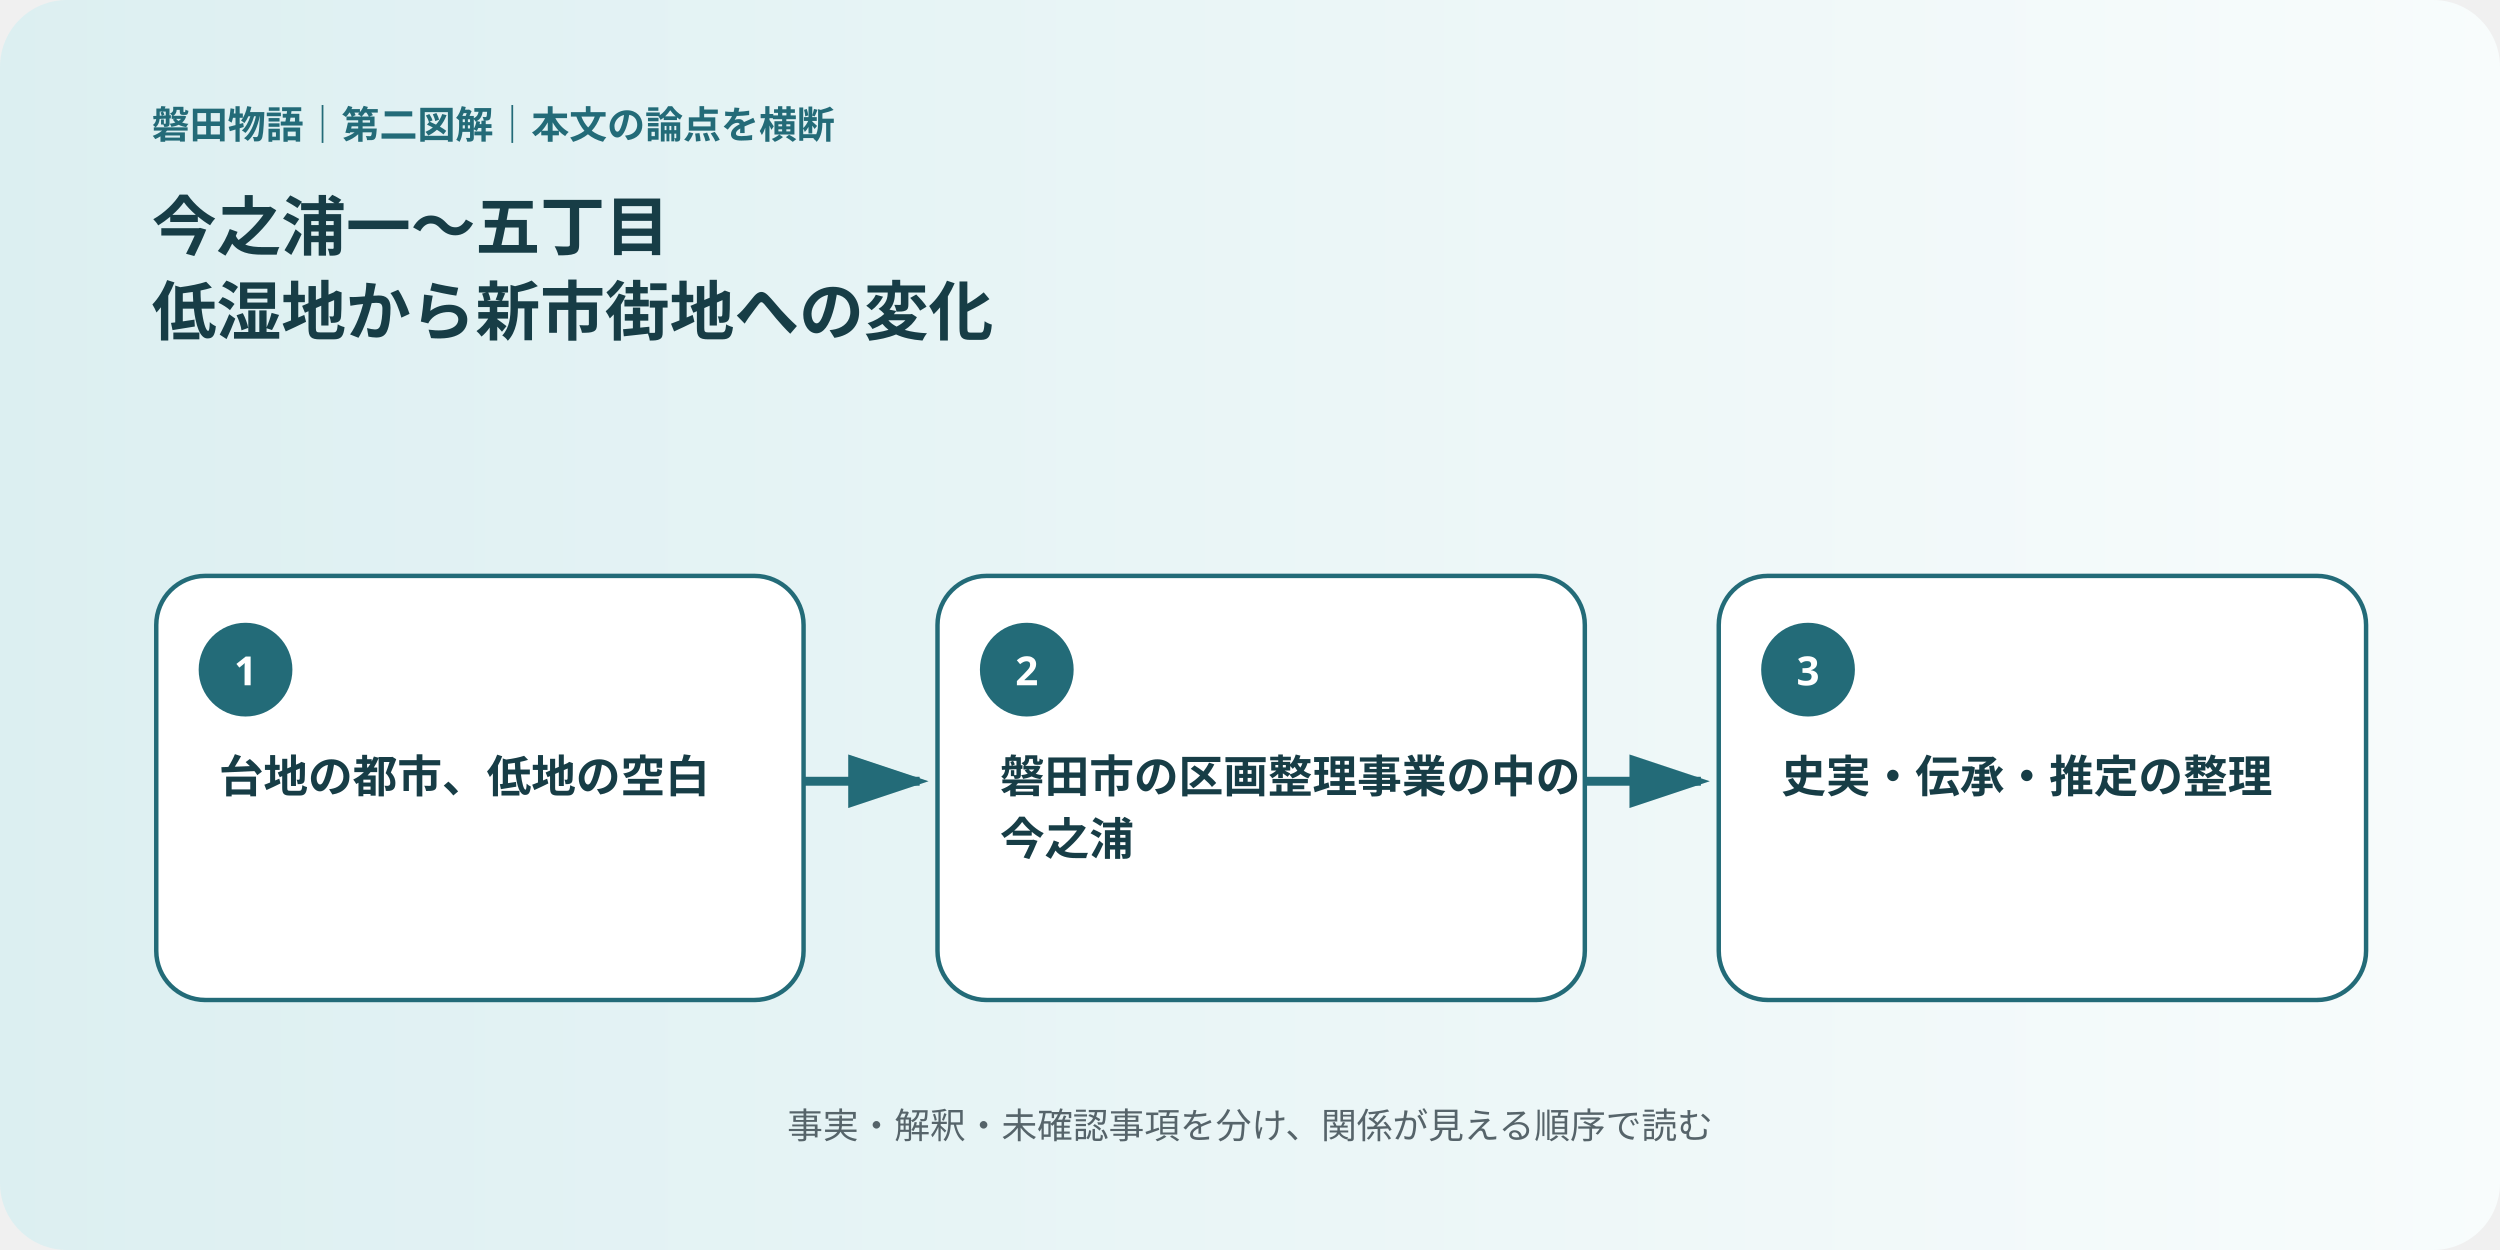
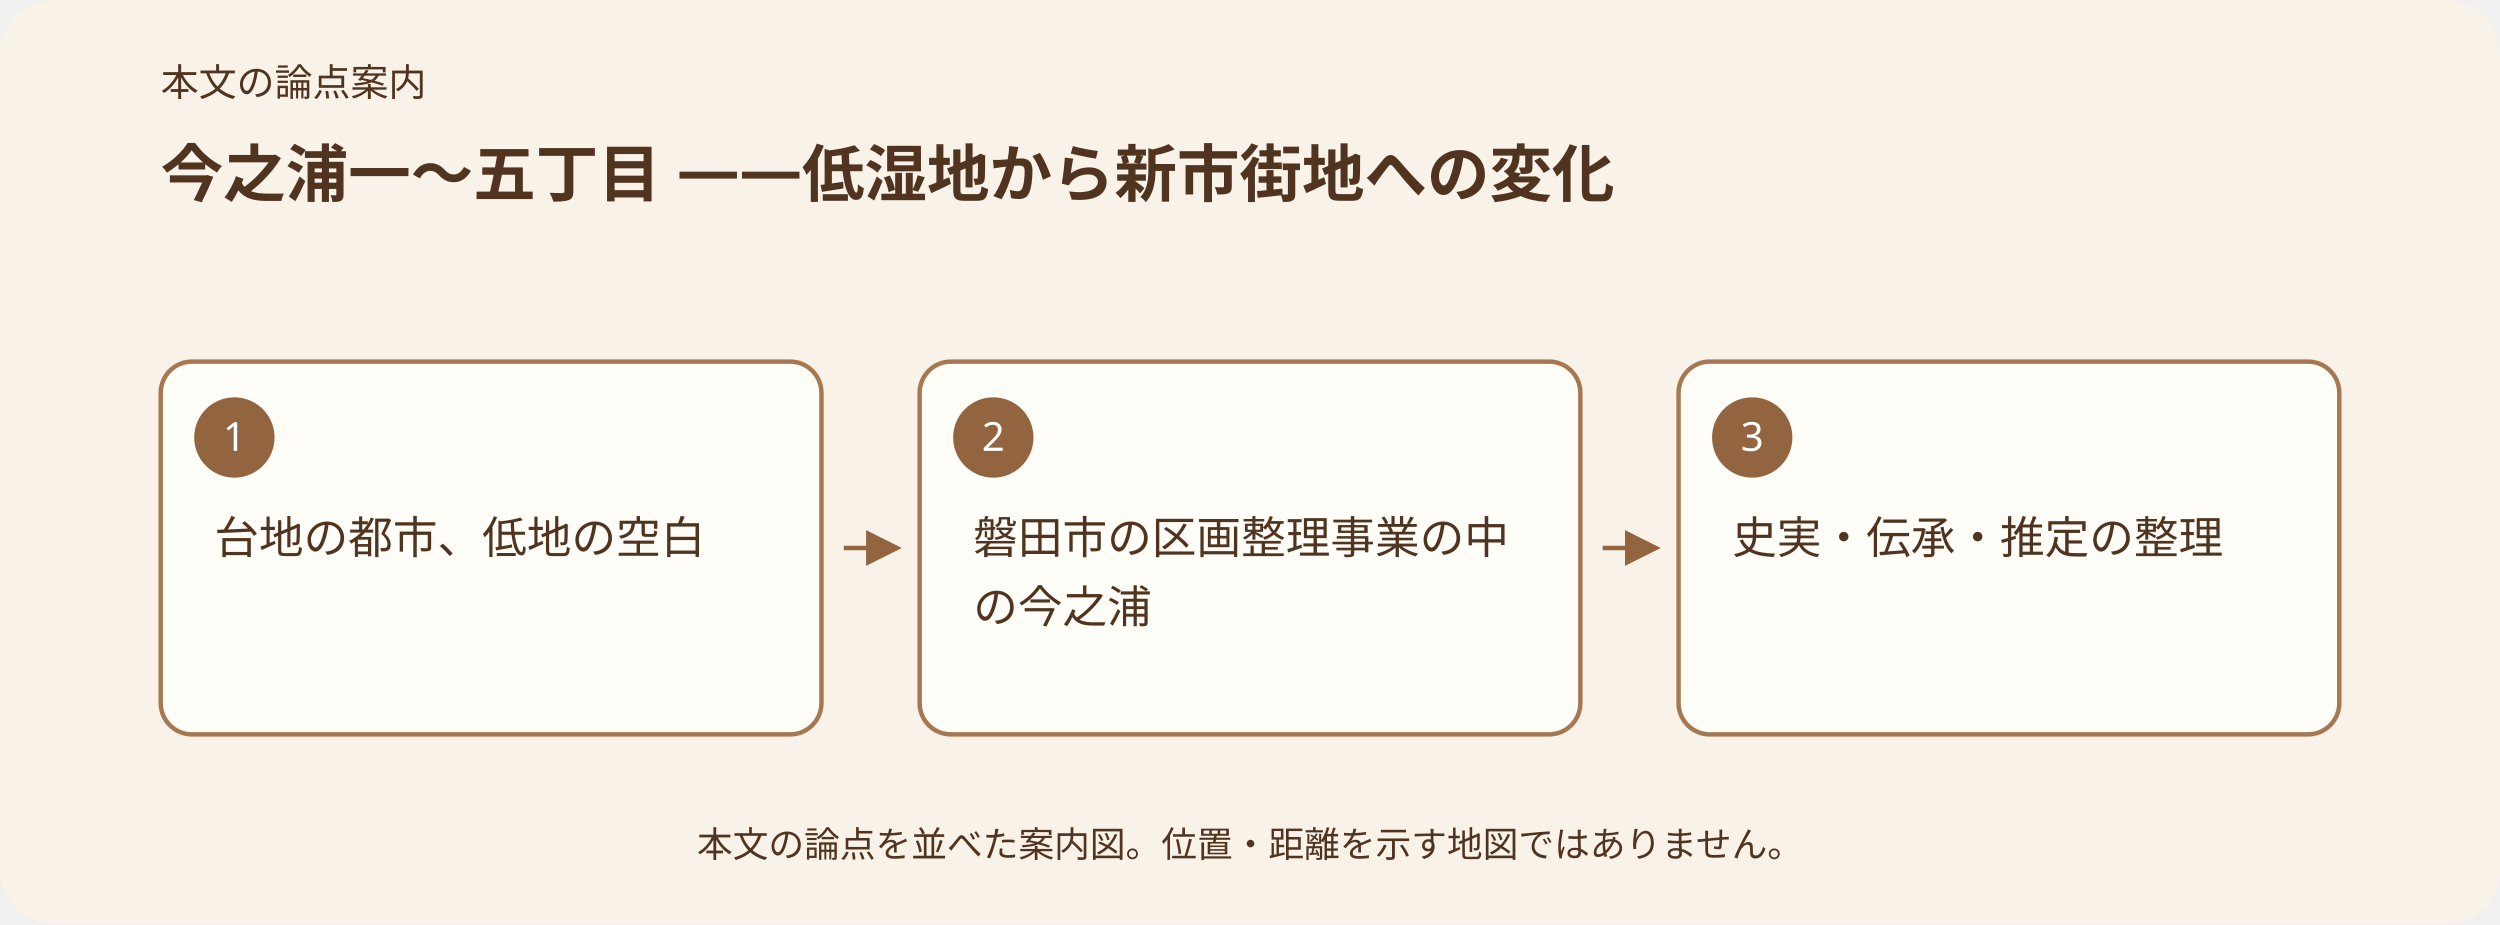
- <svg xmlns="http://www.w3.org/2000/svg" viewBox="0 0 1120 560" role="img" aria-labelledby="t d">
+ <svg xmlns="http://www.w3.org/2000/svg" viewBox="0 0 1120 414" width="1120" height="414" role="img" aria-labelledby="A0267-title A0267-desc" data-emaki-repair="A0267">
+   <rect width="1120" height="414" rx="24" fill="#f8f2e8" />
  <defs>
-     <marker id="a" markerWidth="10" markerHeight="10" refX="8" refY="3" orient="auto">
-       <path d="M0 0v6l9-3z" fill="#236b78" />
+     <marker id="A0267-arrow" markerWidth="8" markerHeight="8" refX="7" refY="4" orient="auto">
+       <path d="M0 0L8 4L0 8Z" fill="#926440" />
    </marker>
-     <linearGradient id="bg">
-       <stop stop-color="#dceff1" />
-       <stop offset="1" stop-color="#f8fcfc" />
-     </linearGradient>
  </defs>
-   <style>.title{font:700 29px 'Yu Mincho','Noto Serif JP',serif;fill:#173d46}.kicker{font:600 17px system-ui,sans-serif;fill:#236b78}.label{font:700 20px 'Yu Gothic','Noto Sans JP',sans-serif;fill:#173d46}.num{font:700 18px system-ui,sans-serif;fill:#fff}.foot{font:500 16px system-ui,sans-serif;fill:#56646a}</style>
-   <rect width="1120" height="560" rx="30" fill="url(#bg)" />
-   <text x="68" y="62" class="kicker">磐田物語｜第二図解｜本文の論点を横断</text>
-   <text x="68" y="112" class="title">今之浦一～五丁目</text>
-   <text x="68" y="150" class="title">低湿地から新市街地への変化</text>
-   <rect x="70" y="258" width="290" height="190" rx="22" fill="#fff" stroke="#236b78" stroke-width="2" />
-   <circle cx="110" cy="300" r="21" fill="#236b78" />
-   <text x="110" y="307" class="num" text-anchor="middle">1</text>
-   <text x="98" y="355" class="label" text-anchor="start">
-     <tspan x="98" dy="0">台地の都市、低地の空白</tspan>
-   </text>
-   <rect x="420" y="258" width="290" height="190" rx="22" fill="#fff" stroke="#236b78" stroke-width="2" />
-   <circle cx="460" cy="300" r="21" fill="#236b78" />
-   <text x="460" y="307" class="num" text-anchor="middle">2</text>
-   <text x="448" y="355" class="label" text-anchor="start">
-     <tspan x="448" dy="0">磐田市の区画整理事業の中の</tspan>
-     <tspan x="448" dy="28">今之浦</tspan>
-   </text>
-   <rect x="770" y="258" width="290" height="190" rx="22" fill="#fff" stroke="#236b78" stroke-width="2" />
-   <circle cx="810" cy="300" r="21" fill="#236b78" />
-   <text x="810" y="307" class="num" text-anchor="middle">3</text>
-   <text x="798" y="355" class="label" text-anchor="start">
-     <tspan x="798" dy="0">史実・伝承・推定の整理</tspan>
-   </text>
-   <path d="M360 350h52" stroke="#236b78" stroke-width="4" marker-end="url(#a)" />
-   <path d="M710 350h52" stroke="#236b78" stroke-width="4" marker-end="url(#a)" />
-   <text x="560" y="510" class="foot" text-anchor="middle">事実・解釈・未確認事項を分け、関係が見える順序で読む</text>
+   <g font-family="Meiryo,sans-serif" fill="#513420">
+     <text x="72" y="43" font-size="17">本文の論点案内</text>
+     <text x="72" y="88" font-size="28" font-weight="700">今之浦一～五丁目 ――低湿地から新市街地への変化</text>
+     <rect x="72" y="162" width="296" height="167" rx="14" fill="#fffdf7" stroke="#a57852" stroke-width="2" />
+     <circle cx="105" cy="196" r="18" fill="#926440" />
+     <text x="105" y="202" font-size="18" fill="white" text-anchor="middle">1</text>
+     <text x="96" y="248" font-size="20">台地の都市、低地の空白</text>
+     <path d="M378 245.5H402" fill="none" stroke="#926440" stroke-width="2" marker-end="url(#A0267-arrow)" />
+     <rect x="412" y="162" width="296" height="167" rx="14" fill="#fffdf7" stroke="#a57852" stroke-width="2" />
+     <circle cx="445" cy="196" r="18" fill="#926440" />
+     <text x="445" y="202" font-size="18" fill="white" text-anchor="middle">2</text>
+     <text x="436" y="248" font-size="20">磐田市の区画整理事業の中</text>
+     <text x="436" y="279" font-size="20">の今之浦</text>
+     <path d="M718 245.5H742" fill="none" stroke="#926440" stroke-width="2" marker-end="url(#A0267-arrow)" />
+     <rect x="752" y="162" width="296" height="167" rx="14" fill="#fffdf7" stroke="#a57852" stroke-width="2" />
+     <circle cx="785" cy="196" r="18" fill="#926440" />
+     <text x="785" y="202" font-size="18" fill="white" text-anchor="middle">3</text>
+     <text x="776" y="248" font-size="20">史実・伝承・推定の整理</text>
+     <text x="560" y="384" text-anchor="middle" font-size="16">本文の論点を並べた案内図。位置・距離を示す地図ではありません。</text>
+   </g>
</svg>
